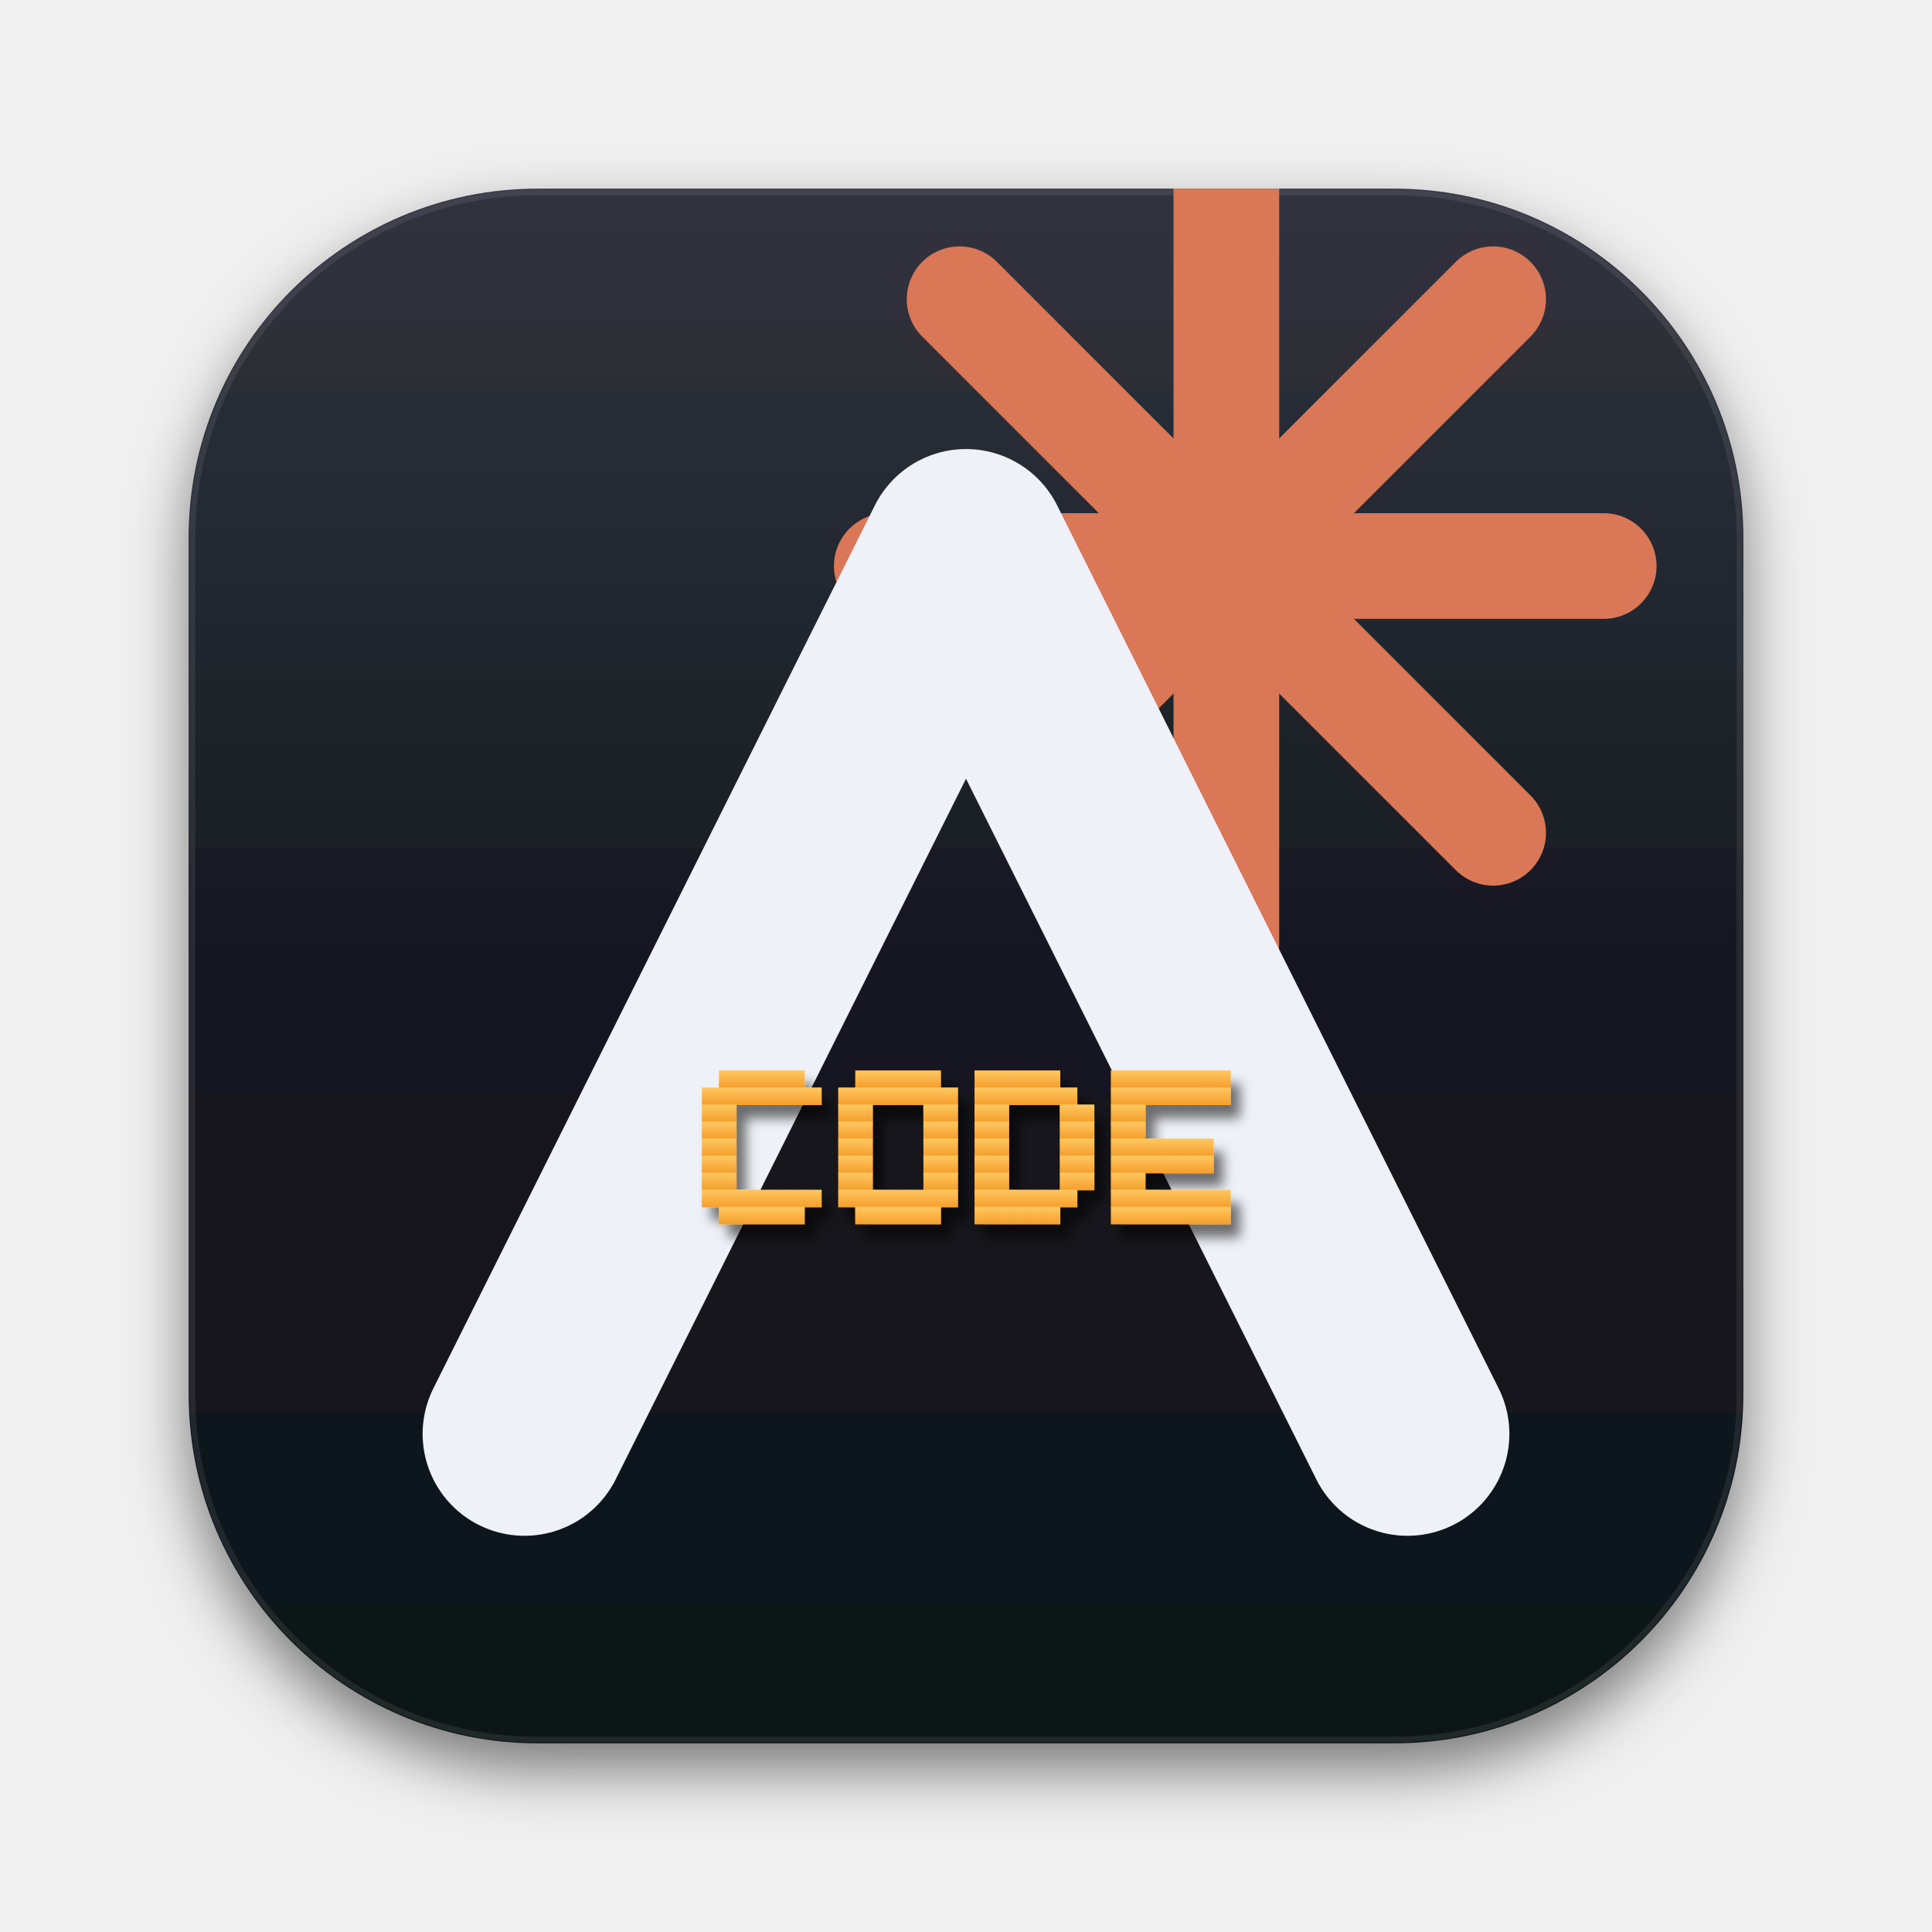
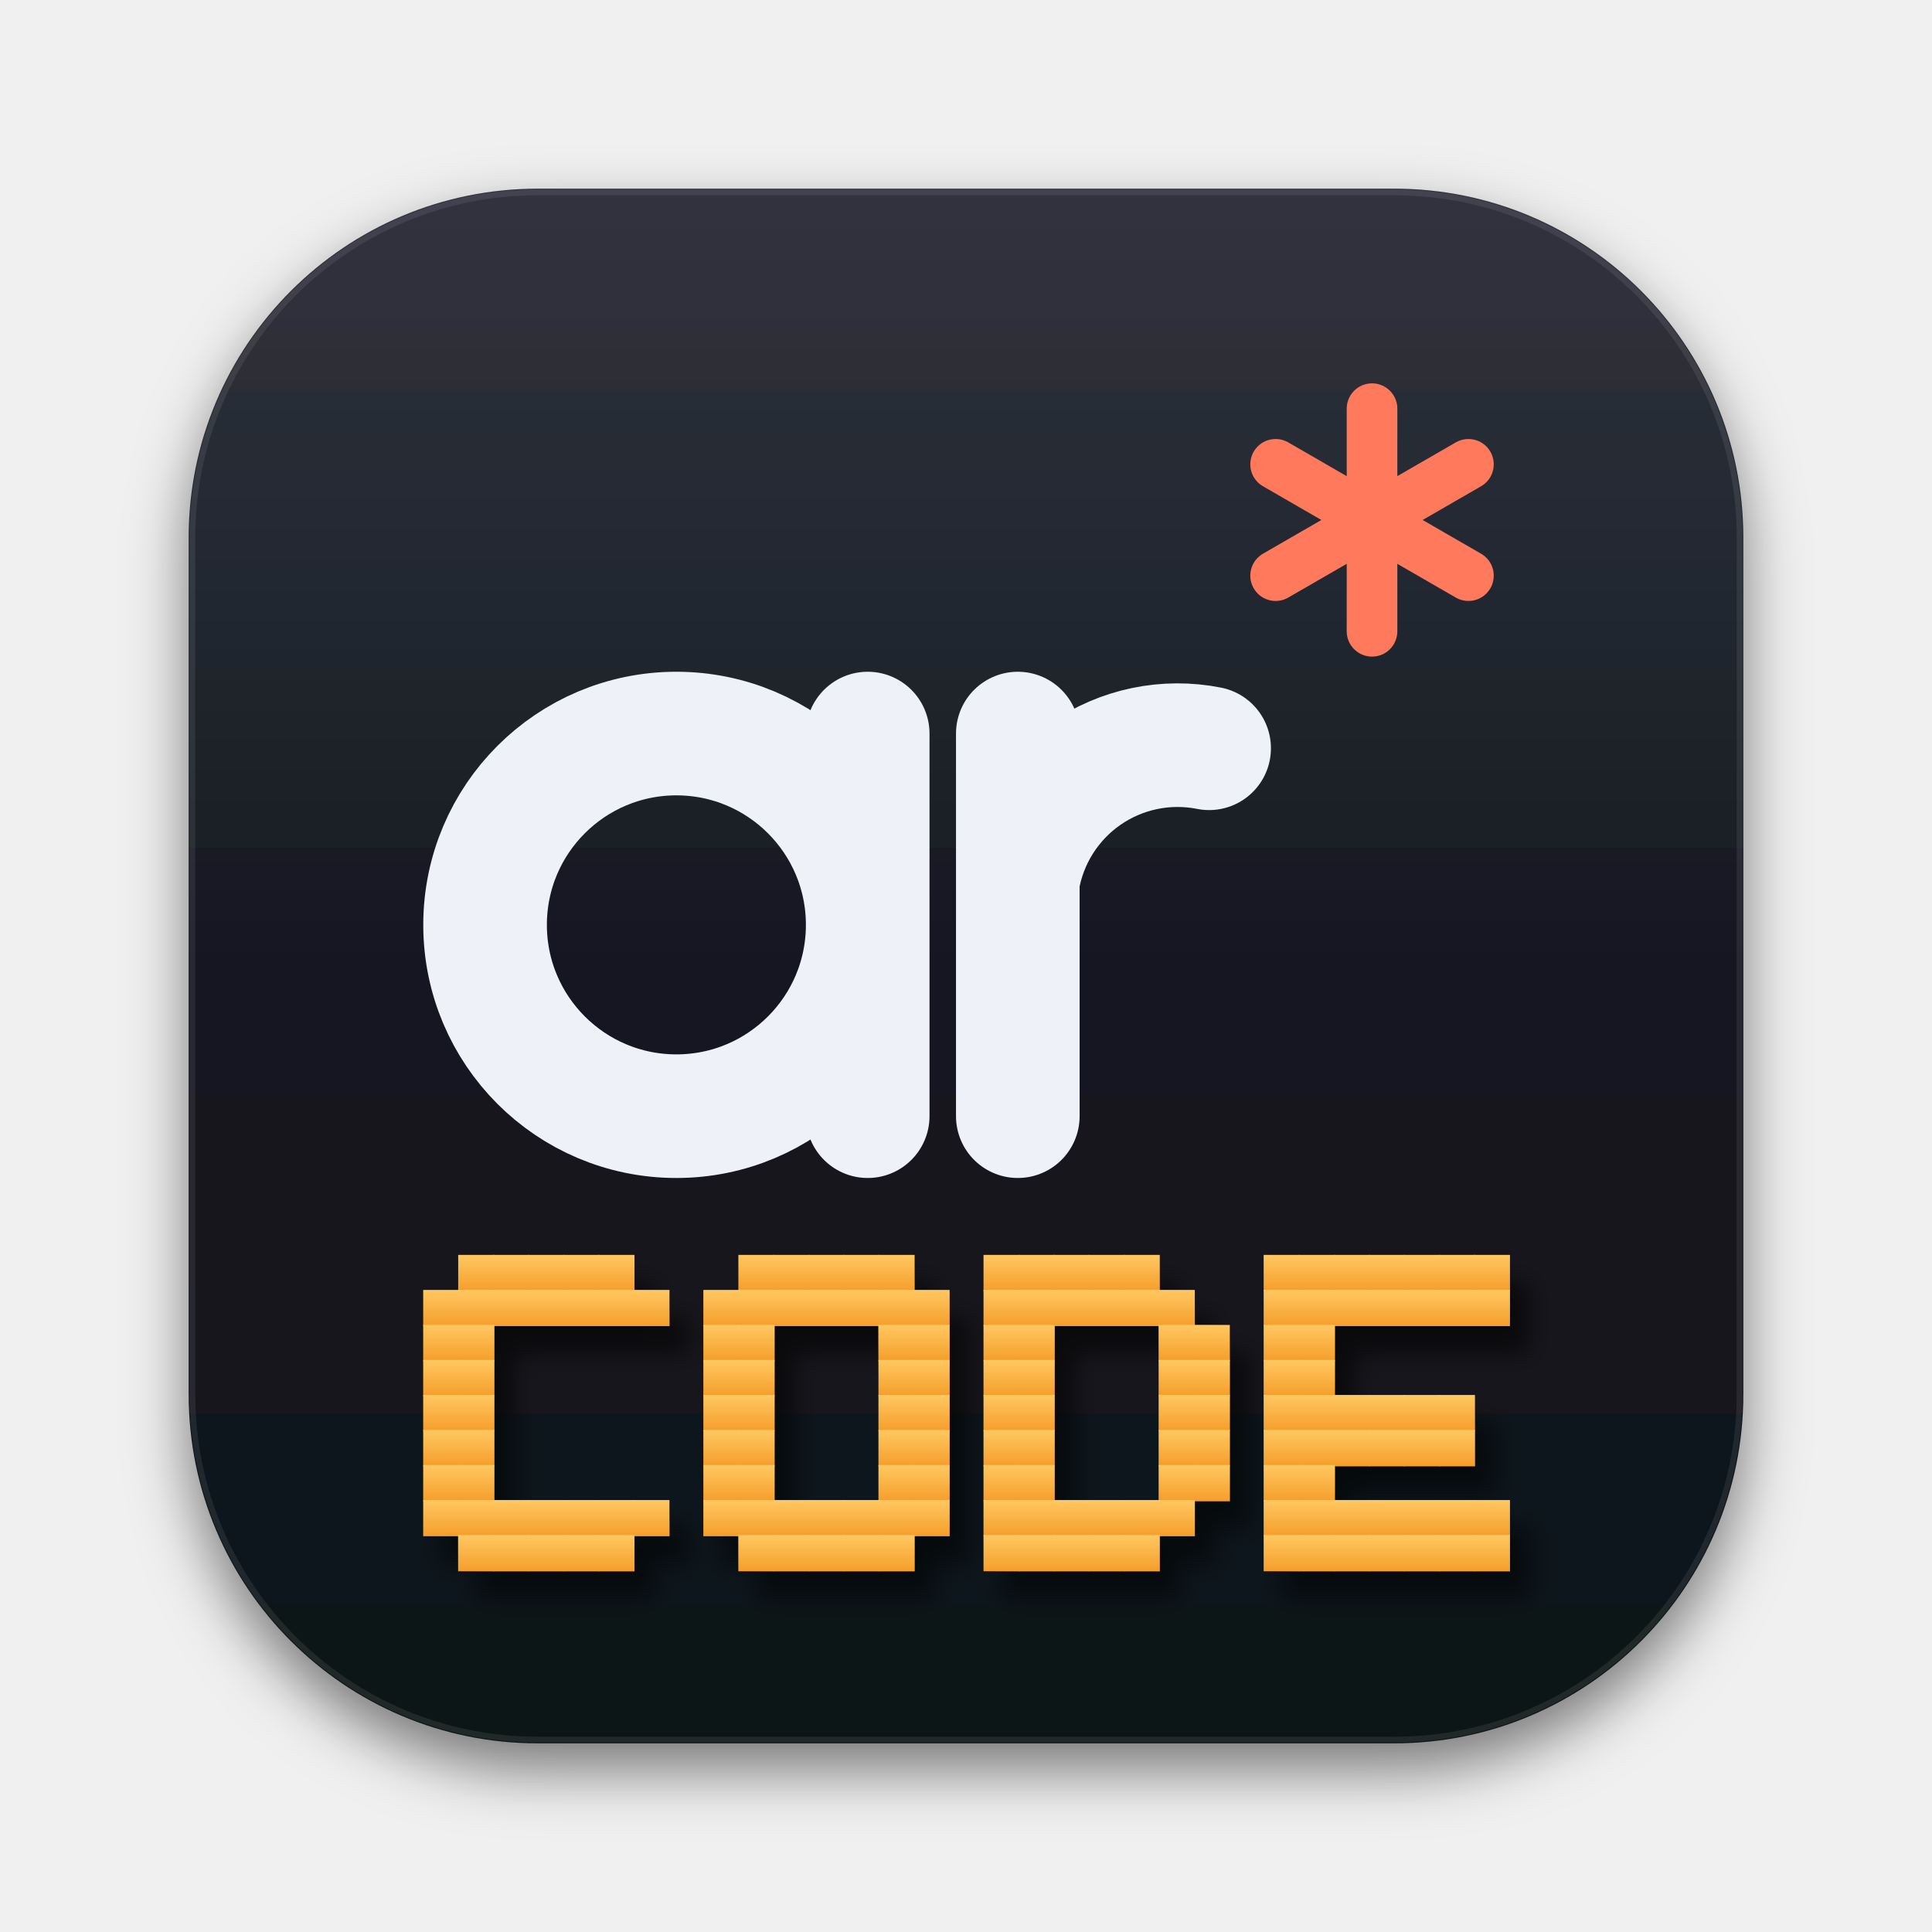
<svg xmlns="http://www.w3.org/2000/svg" viewBox="0 0 1024 1024" width="1024" height="1024">
  <defs>
    <linearGradient id="bg" x1="0" y1="0" x2="0" y2="1">
      <stop offset="0" stop-color="#1b1f2a" />
      <stop offset="1" stop-color="#0f1218" />
    </linearGradient>
    <linearGradient id="gloss" x1="0" y1="0" x2="0" y2="1">
      <stop offset="0" stop-color="#fff" stop-opacity=".10" />
      <stop offset=".5" stop-color="#fff" stop-opacity="0" />
    </linearGradient>
    <linearGradient id="amber" x1="0" y1="0" x2="0" y2="1">
      <stop offset="0" stop-color="#ffc861" />
      <stop offset="1" stop-color="#f59e2b" />
    </linearGradient>
-     <linearGradient id="mint" x1="0" y1="0" x2="0" y2="1">
-       <stop offset="0" stop-color="#7ff0c4" />
-       <stop offset="1" stop-color="#2fc79a" />
+     <linearGradient id="arc" x1="0" y1="0" x2="1" y2="0">
+       <stop offset="0" stop-color="#ffc861" />
+       <stop offset="1" stop-color="#ff7a45" />
    </linearGradient>
    <filter id="sh" x="-20%" y="-20%" width="140%" height="140%">
      <feDropShadow dx="0" dy="14" stdDeviation="16" flood-color="#000" flood-opacity=".5" />
    </filter>
    <filter id="shadow" x="-20%" y="-40%" width="140%" height="200%">
      <feDropShadow dx="5" dy="7" stdDeviation="3" flood-color="#000" flood-opacity="0.55" />
    </filter>
    <clipPath id="tile">
      <rect x="100" y="100" width="824" height="824" rx="185" />
    </clipPath>
  </defs>
  <rect x="100" y="100" width="824" height="824" rx="185" fill="url(#bg)" filter="url(#sh)" />
  <rect x="100" y="100" width="824" height="824" rx="185" fill="url(#gloss)" />
  <rect x="102" y="102" width="820" height="820" rx="183" fill="none" stroke="#fff" stroke-opacity=".08" stroke-width="3" />
  <g clip-path="url(#tile)">
-     <g transform="translate(650 300)" stroke="#d97757" stroke-width="56" stroke-linecap="round">
-       <line x1="0" y1="0" x2="200.0" y2="0.0" />
-       <line x1="0" y1="0" x2="0.0" y2="-200.0" />
-       <line x1="0" y1="0" x2="0.0" y2="200.0" />
-       <line x1="0" y1="0" x2="-141.4" y2="-141.4" />
-       <line x1="0" y1="0" x2="141.4" y2="-141.4" />
-       <line x1="0" y1="0" x2="141.4" y2="141.4" />
-       <line x1="0" y1="0" x2="-180.0" y2="0.0" />
-       <line x1="0" y1="0" x2="-99.7" y2="99.7" />
+     <g transform="translate(93.3 61.2) scale(0.78)" fill="none" stroke="#eef1f7" stroke-width="84" stroke-linecap="round" stroke-linejoin="round">
+       <path d="M340 420 A 130 130 0 1 0 340 680 A 130 130 0 1 0 340 420 M470 420 L470 680" />
+       <path d="M572 680 L572 420 M572 520 A 110 110 0 0 1 702 430" />
+     </g>
+     <g transform="translate(727.2 275.6)" stroke="#ff7a5c" stroke-width="26.832" stroke-linecap="round">
+       <line x1="0" y1="0" x2="0.0" y2="59.0" />
+       <line x1="0" y1="0" x2="-51.1" y2="29.5" />
+       <line x1="0" y1="0" x2="-51.1" y2="-29.5" />
+       <line x1="0" y1="0" x2="-0.0" y2="-59.0" />
+       <line x1="0" y1="0" x2="51.1" y2="-29.5" />
+       <line x1="0" y1="0" x2="51.1" y2="29.5" />
+     </g>
+     <g transform="translate(224.3 664.4) scale(2.055) translate(-372 -567)" filter="url(#shadow)">
+       <rect x="381.03" y="567.35" width="9.33" height="9.33" fill="url(#amber)" />
+       <rect x="390.06" y="567.35" width="9.33" height="9.33" fill="url(#amber)" />
+       <rect x="399.10" y="567.35" width="9.33" height="9.33" fill="url(#amber)" />
+       <rect x="408.13" y="567.35" width="9.33" height="9.33" fill="url(#amber)" />
+       <rect x="417.16" y="567.35" width="9.33" height="9.33" fill="url(#amber)" />
+       <rect x="372.00" y="576.39" width="9.33" height="9.33" fill="url(#amber)" />
+       <rect x="381.03" y="576.39" width="9.33" height="9.33" fill="url(#amber)" />
+       <rect x="390.06" y="576.39" width="9.33" height="9.33" fill="url(#amber)" />
+       <rect x="399.10" y="576.39" width="9.33" height="9.33" fill="url(#amber)" />
+       <rect x="408.13" y="576.39" width="9.33" height="9.33" fill="url(#amber)" />
+       <rect x="417.16" y="576.39" width="9.33" height="9.33" fill="url(#amber)" />
+       <rect x="426.19" y="576.39" width="9.33" height="9.33" fill="url(#amber)" />
+       <rect x="372.00" y="585.42" width="9.33" height="9.33" fill="url(#amber)" />
+       <rect x="381.03" y="585.42" width="9.33" height="9.33" fill="url(#amber)" />
+       <rect x="372.00" y="594.45" width="9.33" height="9.33" fill="url(#amber)" />
+       <rect x="381.03" y="594.45" width="9.33" height="9.33" fill="url(#amber)" />
+       <rect x="372.00" y="603.48" width="9.33" height="9.33" fill="url(#amber)" />
+       <rect x="381.03" y="603.48" width="9.33" height="9.33" fill="url(#amber)" />
+       <rect x="372.00" y="612.52" width="9.33" height="9.33" fill="url(#amber)" />
+       <rect x="381.03" y="612.52" width="9.33" height="9.33" fill="url(#amber)" />
+       <rect x="372.00" y="621.55" width="9.33" height="9.33" fill="url(#amber)" />
+       <rect x="381.03" y="621.55" width="9.33" height="9.33" fill="url(#amber)" />
+       <rect x="372.00" y="630.58" width="9.33" height="9.33" fill="url(#amber)" />
+       <rect x="381.03" y="630.58" width="9.33" height="9.33" fill="url(#amber)" />
+       <rect x="390.06" y="630.58" width="9.33" height="9.33" fill="url(#amber)" />
+       <rect x="399.10" y="630.58" width="9.33" height="9.33" fill="url(#amber)" />
+       <rect x="408.13" y="630.58" width="9.33" height="9.33" fill="url(#amber)" />
+       <rect x="417.16" y="630.58" width="9.33" height="9.33" fill="url(#amber)" />
+       <rect x="426.19" y="630.58" width="9.33" height="9.33" fill="url(#amber)" />
+       <rect x="381.03" y="639.61" width="9.33" height="9.33" fill="url(#amber)" />
+       <rect x="390.06" y="639.61" width="9.33" height="9.33" fill="url(#amber)" />
+       <rect x="399.10" y="639.61" width="9.33" height="9.33" fill="url(#amber)" />
+       <rect x="408.13" y="639.61" width="9.33" height="9.33" fill="url(#amber)" />
+       <rect x="417.16" y="639.61" width="9.33" height="9.33" fill="url(#amber)" />
+       <rect x="453.29" y="567.35" width="9.33" height="9.33" fill="url(#amber)" />
+       <rect x="462.32" y="567.35" width="9.33" height="9.33" fill="url(#amber)" />
+       <rect x="471.35" y="567.35" width="9.33" height="9.33" fill="url(#amber)" />
+       <rect x="480.39" y="567.35" width="9.33" height="9.33" fill="url(#amber)" />
+       <rect x="489.42" y="567.35" width="9.33" height="9.33" fill="url(#amber)" />
+       <rect x="444.26" y="576.39" width="9.33" height="9.33" fill="url(#amber)" />
+       <rect x="453.29" y="576.39" width="9.33" height="9.33" fill="url(#amber)" />
+       <rect x="462.32" y="576.39" width="9.33" height="9.33" fill="url(#amber)" />
+       <rect x="471.35" y="576.39" width="9.33" height="9.33" fill="url(#amber)" />
+       <rect x="480.39" y="576.39" width="9.33" height="9.33" fill="url(#amber)" />
+       <rect x="489.42" y="576.39" width="9.33" height="9.33" fill="url(#amber)" />
+       <rect x="498.45" y="576.39" width="9.33" height="9.33" fill="url(#amber)" />
+       <rect x="444.26" y="585.42" width="9.33" height="9.33" fill="url(#amber)" />
+       <rect x="453.29" y="585.42" width="9.33" height="9.33" fill="url(#amber)" />
+       <rect x="489.42" y="585.42" width="9.33" height="9.33" fill="url(#amber)" />
+       <rect x="498.45" y="585.42" width="9.33" height="9.33" fill="url(#amber)" />
+       <rect x="444.26" y="594.45" width="9.33" height="9.33" fill="url(#amber)" />
+       <rect x="453.29" y="594.45" width="9.33" height="9.33" fill="url(#amber)" />
+       <rect x="489.42" y="594.45" width="9.33" height="9.33" fill="url(#amber)" />
+       <rect x="498.45" y="594.45" width="9.33" height="9.33" fill="url(#amber)" />
+       <rect x="444.26" y="603.48" width="9.33" height="9.33" fill="url(#amber)" />
+       <rect x="453.29" y="603.48" width="9.33" height="9.33" fill="url(#amber)" />
+       <rect x="489.42" y="603.48" width="9.33" height="9.33" fill="url(#amber)" />
+       <rect x="498.45" y="603.48" width="9.33" height="9.33" fill="url(#amber)" />
+       <rect x="444.26" y="612.52" width="9.33" height="9.33" fill="url(#amber)" />
+       <rect x="453.29" y="612.52" width="9.33" height="9.33" fill="url(#amber)" />
+       <rect x="489.42" y="612.52" width="9.33" height="9.33" fill="url(#amber)" />
+       <rect x="498.45" y="612.52" width="9.33" height="9.33" fill="url(#amber)" />
+       <rect x="444.26" y="621.55" width="9.33" height="9.33" fill="url(#amber)" />
+       <rect x="453.29" y="621.55" width="9.33" height="9.33" fill="url(#amber)" />
+       <rect x="489.42" y="621.55" width="9.33" height="9.33" fill="url(#amber)" />
+       <rect x="498.45" y="621.55" width="9.33" height="9.33" fill="url(#amber)" />
+       <rect x="444.26" y="630.58" width="9.33" height="9.33" fill="url(#amber)" />
+       <rect x="453.29" y="630.58" width="9.33" height="9.33" fill="url(#amber)" />
+       <rect x="462.32" y="630.58" width="9.33" height="9.33" fill="url(#amber)" />
+       <rect x="471.35" y="630.58" width="9.33" height="9.33" fill="url(#amber)" />
+       <rect x="480.39" y="630.58" width="9.33" height="9.33" fill="url(#amber)" />
+       <rect x="489.42" y="630.58" width="9.33" height="9.33" fill="url(#amber)" />
+       <rect x="498.45" y="630.58" width="9.33" height="9.33" fill="url(#amber)" />
+       <rect x="453.29" y="639.61" width="9.33" height="9.33" fill="url(#amber)" />
+       <rect x="462.32" y="639.61" width="9.33" height="9.33" fill="url(#amber)" />
+       <rect x="471.35" y="639.61" width="9.33" height="9.33" fill="url(#amber)" />
+       <rect x="480.39" y="639.61" width="9.33" height="9.33" fill="url(#amber)" />
+       <rect x="489.42" y="639.61" width="9.33" height="9.33" fill="url(#amber)" />
+       <rect x="516.52" y="567.35" width="9.33" height="9.33" fill="url(#amber)" />
+       <rect x="525.55" y="567.35" width="9.33" height="9.33" fill="url(#amber)" />
+       <rect x="534.58" y="567.35" width="9.33" height="9.33" fill="url(#amber)" />
+       <rect x="543.61" y="567.35" width="9.33" height="9.33" fill="url(#amber)" />
+       <rect x="552.65" y="567.35" width="9.33" height="9.33" fill="url(#amber)" />
+       <rect x="516.52" y="576.39" width="9.33" height="9.33" fill="url(#amber)" />
+       <rect x="525.55" y="576.39" width="9.33" height="9.33" fill="url(#amber)" />
+       <rect x="534.58" y="576.39" width="9.33" height="9.33" fill="url(#amber)" />
+       <rect x="543.61" y="576.39" width="9.33" height="9.33" fill="url(#amber)" />
+       <rect x="552.65" y="576.39" width="9.33" height="9.33" fill="url(#amber)" />
+       <rect x="561.68" y="576.39" width="9.33" height="9.33" fill="url(#amber)" />
+       <rect x="516.52" y="585.42" width="9.33" height="9.33" fill="url(#amber)" />
+       <rect x="525.55" y="585.42" width="9.33" height="9.33" fill="url(#amber)" />
+       <rect x="561.68" y="585.42" width="9.33" height="9.33" fill="url(#amber)" />
+       <rect x="570.71" y="585.42" width="9.33" height="9.33" fill="url(#amber)" />
+       <rect x="516.52" y="594.45" width="9.33" height="9.33" fill="url(#amber)" />
+       <rect x="525.55" y="594.45" width="9.33" height="9.33" fill="url(#amber)" />
+       <rect x="561.68" y="594.45" width="9.33" height="9.33" fill="url(#amber)" />
+       <rect x="570.71" y="594.45" width="9.33" height="9.33" fill="url(#amber)" />
+       <rect x="516.52" y="603.48" width="9.33" height="9.33" fill="url(#amber)" />
+       <rect x="525.55" y="603.48" width="9.33" height="9.33" fill="url(#amber)" />
+       <rect x="561.68" y="603.48" width="9.33" height="9.33" fill="url(#amber)" />
+       <rect x="570.71" y="603.48" width="9.33" height="9.33" fill="url(#amber)" />
+       <rect x="516.52" y="612.52" width="9.33" height="9.33" fill="url(#amber)" />
+       <rect x="525.55" y="612.52" width="9.33" height="9.33" fill="url(#amber)" />
+       <rect x="561.68" y="612.52" width="9.33" height="9.33" fill="url(#amber)" />
+       <rect x="570.71" y="612.52" width="9.33" height="9.33" fill="url(#amber)" />
+       <rect x="516.52" y="621.55" width="9.33" height="9.33" fill="url(#amber)" />
+       <rect x="525.55" y="621.55" width="9.33" height="9.33" fill="url(#amber)" />
+       <rect x="561.68" y="621.55" width="9.33" height="9.33" fill="url(#amber)" />
+       <rect x="570.71" y="621.55" width="9.33" height="9.33" fill="url(#amber)" />
+       <rect x="516.52" y="630.58" width="9.33" height="9.33" fill="url(#amber)" />
+       <rect x="525.55" y="630.58" width="9.33" height="9.33" fill="url(#amber)" />
+       <rect x="534.58" y="630.58" width="9.33" height="9.33" fill="url(#amber)" />
+       <rect x="543.61" y="630.58" width="9.33" height="9.33" fill="url(#amber)" />
+       <rect x="552.65" y="630.58" width="9.33" height="9.33" fill="url(#amber)" />
+       <rect x="561.68" y="630.58" width="9.33" height="9.33" fill="url(#amber)" />
+       <rect x="516.52" y="639.61" width="9.33" height="9.33" fill="url(#amber)" />
+       <rect x="525.55" y="639.61" width="9.33" height="9.33" fill="url(#amber)" />
+       <rect x="534.58" y="639.61" width="9.33" height="9.33" fill="url(#amber)" />
+       <rect x="543.61" y="639.61" width="9.33" height="9.33" fill="url(#amber)" />
+       <rect x="552.65" y="639.61" width="9.33" height="9.33" fill="url(#amber)" />
+       <rect x="588.77" y="567.35" width="9.33" height="9.33" fill="url(#amber)" />
+       <rect x="597.81" y="567.35" width="9.33" height="9.33" fill="url(#amber)" />
+       <rect x="606.84" y="567.35" width="9.33" height="9.33" fill="url(#amber)" />
+       <rect x="615.87" y="567.35" width="9.33" height="9.33" fill="url(#amber)" />
+       <rect x="624.90" y="567.35" width="9.33" height="9.33" fill="url(#amber)" />
+       <rect x="633.94" y="567.35" width="9.33" height="9.33" fill="url(#amber)" />
+       <rect x="642.97" y="567.35" width="9.33" height="9.33" fill="url(#amber)" />
+       <rect x="588.77" y="576.39" width="9.33" height="9.33" fill="url(#amber)" />
+       <rect x="597.81" y="576.39" width="9.33" height="9.33" fill="url(#amber)" />
+       <rect x="606.84" y="576.39" width="9.33" height="9.33" fill="url(#amber)" />
+       <rect x="615.87" y="576.39" width="9.33" height="9.33" fill="url(#amber)" />
+       <rect x="624.90" y="576.39" width="9.33" height="9.33" fill="url(#amber)" />
+       <rect x="633.94" y="576.39" width="9.33" height="9.33" fill="url(#amber)" />
+       <rect x="642.97" y="576.39" width="9.33" height="9.33" fill="url(#amber)" />
+       <rect x="588.77" y="585.42" width="9.33" height="9.33" fill="url(#amber)" />
+       <rect x="597.81" y="585.42" width="9.33" height="9.33" fill="url(#amber)" />
+       <rect x="588.77" y="594.45" width="9.33" height="9.33" fill="url(#amber)" />
+       <rect x="597.81" y="594.45" width="9.33" height="9.33" fill="url(#amber)" />
+       <rect x="588.77" y="603.48" width="9.33" height="9.33" fill="url(#amber)" />
+       <rect x="597.81" y="603.48" width="9.33" height="9.33" fill="url(#amber)" />
+       <rect x="606.84" y="603.48" width="9.33" height="9.33" fill="url(#amber)" />
+       <rect x="615.87" y="603.48" width="9.33" height="9.33" fill="url(#amber)" />
+       <rect x="624.90" y="603.48" width="9.33" height="9.33" fill="url(#amber)" />
+       <rect x="633.94" y="603.48" width="9.33" height="9.33" fill="url(#amber)" />
+       <rect x="588.77" y="612.52" width="9.33" height="9.33" fill="url(#amber)" />
+       <rect x="597.81" y="612.52" width="9.33" height="9.33" fill="url(#amber)" />
+       <rect x="606.84" y="612.52" width="9.33" height="9.33" fill="url(#amber)" />
+       <rect x="615.87" y="612.52" width="9.33" height="9.33" fill="url(#amber)" />
+       <rect x="624.90" y="612.52" width="9.33" height="9.33" fill="url(#amber)" />
+       <rect x="633.94" y="612.52" width="9.33" height="9.33" fill="url(#amber)" />
+       <rect x="588.77" y="621.55" width="9.33" height="9.33" fill="url(#amber)" />
+       <rect x="597.81" y="621.55" width="9.33" height="9.33" fill="url(#amber)" />
+       <rect x="588.77" y="630.58" width="9.33" height="9.33" fill="url(#amber)" />
+       <rect x="597.81" y="630.58" width="9.33" height="9.33" fill="url(#amber)" />
+       <rect x="606.84" y="630.58" width="9.33" height="9.33" fill="url(#amber)" />
+       <rect x="615.87" y="630.58" width="9.33" height="9.33" fill="url(#amber)" />
+       <rect x="624.90" y="630.58" width="9.33" height="9.33" fill="url(#amber)" />
+       <rect x="633.94" y="630.58" width="9.33" height="9.33" fill="url(#amber)" />
+       <rect x="642.97" y="630.58" width="9.33" height="9.33" fill="url(#amber)" />
+       <rect x="588.77" y="639.61" width="9.33" height="9.33" fill="url(#amber)" />
+       <rect x="597.81" y="639.61" width="9.33" height="9.33" fill="url(#amber)" />
+       <rect x="606.84" y="639.61" width="9.33" height="9.33" fill="url(#amber)" />
+       <rect x="615.87" y="639.61" width="9.33" height="9.33" fill="url(#amber)" />
+       <rect x="624.90" y="639.61" width="9.33" height="9.33" fill="url(#amber)" />
+       <rect x="633.94" y="639.61" width="9.33" height="9.33" fill="url(#amber)" />
+       <rect x="642.97" y="639.61" width="9.33" height="9.33" fill="url(#amber)" />
    </g>
  </g>
-   <path d="M278 760 L512 292 L746 760" fill="none" stroke="#eef1f7" stroke-width="108" stroke-linecap="round" stroke-linejoin="round" />
-   <g filter="url(#shadow)">
-     <rect x="381.03" y="567.35" width="9.33" height="9.33" fill="url(#amber)" />
-     <rect x="390.06" y="567.35" width="9.33" height="9.33" fill="url(#amber)" />
-     <rect x="399.10" y="567.35" width="9.33" height="9.33" fill="url(#amber)" />
-     <rect x="408.13" y="567.35" width="9.33" height="9.33" fill="url(#amber)" />
-     <rect x="417.16" y="567.35" width="9.33" height="9.33" fill="url(#amber)" />
-     <rect x="372.00" y="576.39" width="9.33" height="9.33" fill="url(#amber)" />
-     <rect x="381.03" y="576.39" width="9.33" height="9.33" fill="url(#amber)" />
-     <rect x="390.06" y="576.39" width="9.33" height="9.33" fill="url(#amber)" />
-     <rect x="399.10" y="576.39" width="9.33" height="9.33" fill="url(#amber)" />
-     <rect x="408.13" y="576.39" width="9.33" height="9.33" fill="url(#amber)" />
-     <rect x="417.16" y="576.39" width="9.33" height="9.33" fill="url(#amber)" />
-     <rect x="426.19" y="576.39" width="9.33" height="9.33" fill="url(#amber)" />
-     <rect x="372.00" y="585.42" width="9.33" height="9.33" fill="url(#amber)" />
-     <rect x="381.03" y="585.42" width="9.33" height="9.33" fill="url(#amber)" />
-     <rect x="372.00" y="594.45" width="9.33" height="9.33" fill="url(#amber)" />
-     <rect x="381.03" y="594.45" width="9.33" height="9.33" fill="url(#amber)" />
-     <rect x="372.00" y="603.48" width="9.33" height="9.33" fill="url(#amber)" />
-     <rect x="381.03" y="603.48" width="9.33" height="9.33" fill="url(#amber)" />
-     <rect x="372.00" y="612.52" width="9.33" height="9.33" fill="url(#amber)" />
-     <rect x="381.03" y="612.52" width="9.33" height="9.33" fill="url(#amber)" />
-     <rect x="372.00" y="621.55" width="9.33" height="9.33" fill="url(#amber)" />
-     <rect x="381.03" y="621.55" width="9.33" height="9.33" fill="url(#amber)" />
-     <rect x="372.00" y="630.58" width="9.33" height="9.33" fill="url(#amber)" />
-     <rect x="381.03" y="630.58" width="9.33" height="9.33" fill="url(#amber)" />
-     <rect x="390.06" y="630.58" width="9.33" height="9.33" fill="url(#amber)" />
-     <rect x="399.10" y="630.58" width="9.33" height="9.33" fill="url(#amber)" />
-     <rect x="408.13" y="630.58" width="9.33" height="9.33" fill="url(#amber)" />
-     <rect x="417.16" y="630.58" width="9.33" height="9.33" fill="url(#amber)" />
-     <rect x="426.19" y="630.58" width="9.33" height="9.33" fill="url(#amber)" />
-     <rect x="381.03" y="639.61" width="9.33" height="9.33" fill="url(#amber)" />
-     <rect x="390.06" y="639.61" width="9.33" height="9.33" fill="url(#amber)" />
-     <rect x="399.10" y="639.61" width="9.33" height="9.33" fill="url(#amber)" />
-     <rect x="408.13" y="639.61" width="9.33" height="9.33" fill="url(#amber)" />
-     <rect x="417.16" y="639.61" width="9.33" height="9.33" fill="url(#amber)" />
-     <rect x="453.29" y="567.35" width="9.33" height="9.33" fill="url(#amber)" />
-     <rect x="462.32" y="567.35" width="9.33" height="9.33" fill="url(#amber)" />
-     <rect x="471.35" y="567.35" width="9.33" height="9.33" fill="url(#amber)" />
-     <rect x="480.39" y="567.35" width="9.33" height="9.33" fill="url(#amber)" />
-     <rect x="489.42" y="567.35" width="9.33" height="9.33" fill="url(#amber)" />
-     <rect x="444.26" y="576.39" width="9.33" height="9.33" fill="url(#amber)" />
-     <rect x="453.29" y="576.39" width="9.33" height="9.33" fill="url(#amber)" />
-     <rect x="462.32" y="576.39" width="9.33" height="9.33" fill="url(#amber)" />
-     <rect x="471.35" y="576.39" width="9.33" height="9.33" fill="url(#amber)" />
-     <rect x="480.39" y="576.39" width="9.33" height="9.33" fill="url(#amber)" />
-     <rect x="489.42" y="576.39" width="9.33" height="9.33" fill="url(#amber)" />
-     <rect x="498.45" y="576.39" width="9.33" height="9.33" fill="url(#amber)" />
-     <rect x="444.26" y="585.42" width="9.33" height="9.33" fill="url(#amber)" />
-     <rect x="453.29" y="585.42" width="9.33" height="9.33" fill="url(#amber)" />
-     <rect x="489.42" y="585.42" width="9.33" height="9.33" fill="url(#amber)" />
-     <rect x="498.45" y="585.42" width="9.33" height="9.33" fill="url(#amber)" />
-     <rect x="444.26" y="594.45" width="9.33" height="9.33" fill="url(#amber)" />
-     <rect x="453.29" y="594.45" width="9.33" height="9.33" fill="url(#amber)" />
-     <rect x="489.42" y="594.45" width="9.33" height="9.33" fill="url(#amber)" />
-     <rect x="498.45" y="594.45" width="9.33" height="9.33" fill="url(#amber)" />
-     <rect x="444.26" y="603.48" width="9.33" height="9.33" fill="url(#amber)" />
-     <rect x="453.29" y="603.48" width="9.33" height="9.33" fill="url(#amber)" />
-     <rect x="489.42" y="603.48" width="9.33" height="9.33" fill="url(#amber)" />
-     <rect x="498.45" y="603.48" width="9.33" height="9.33" fill="url(#amber)" />
-     <rect x="444.26" y="612.52" width="9.33" height="9.33" fill="url(#amber)" />
-     <rect x="453.29" y="612.52" width="9.33" height="9.33" fill="url(#amber)" />
-     <rect x="489.42" y="612.52" width="9.33" height="9.33" fill="url(#amber)" />
-     <rect x="498.45" y="612.52" width="9.33" height="9.33" fill="url(#amber)" />
-     <rect x="444.26" y="621.55" width="9.33" height="9.33" fill="url(#amber)" />
-     <rect x="453.29" y="621.55" width="9.33" height="9.33" fill="url(#amber)" />
-     <rect x="489.42" y="621.55" width="9.33" height="9.33" fill="url(#amber)" />
-     <rect x="498.45" y="621.55" width="9.33" height="9.33" fill="url(#amber)" />
-     <rect x="444.26" y="630.58" width="9.33" height="9.33" fill="url(#amber)" />
-     <rect x="453.29" y="630.58" width="9.33" height="9.33" fill="url(#amber)" />
-     <rect x="462.32" y="630.58" width="9.33" height="9.33" fill="url(#amber)" />
-     <rect x="471.35" y="630.58" width="9.33" height="9.33" fill="url(#amber)" />
-     <rect x="480.39" y="630.58" width="9.33" height="9.33" fill="url(#amber)" />
-     <rect x="489.42" y="630.58" width="9.33" height="9.33" fill="url(#amber)" />
-     <rect x="498.45" y="630.58" width="9.33" height="9.33" fill="url(#amber)" />
-     <rect x="453.29" y="639.61" width="9.33" height="9.33" fill="url(#amber)" />
-     <rect x="462.32" y="639.61" width="9.33" height="9.33" fill="url(#amber)" />
-     <rect x="471.35" y="639.61" width="9.33" height="9.33" fill="url(#amber)" />
-     <rect x="480.39" y="639.61" width="9.33" height="9.33" fill="url(#amber)" />
-     <rect x="489.42" y="639.61" width="9.33" height="9.33" fill="url(#amber)" />
-     <rect x="516.52" y="567.35" width="9.33" height="9.33" fill="url(#amber)" />
-     <rect x="525.55" y="567.35" width="9.33" height="9.33" fill="url(#amber)" />
-     <rect x="534.58" y="567.35" width="9.33" height="9.33" fill="url(#amber)" />
-     <rect x="543.61" y="567.35" width="9.33" height="9.33" fill="url(#amber)" />
-     <rect x="552.65" y="567.35" width="9.33" height="9.33" fill="url(#amber)" />
-     <rect x="516.52" y="576.39" width="9.33" height="9.33" fill="url(#amber)" />
-     <rect x="525.55" y="576.39" width="9.33" height="9.33" fill="url(#amber)" />
-     <rect x="534.58" y="576.39" width="9.33" height="9.33" fill="url(#amber)" />
-     <rect x="543.61" y="576.39" width="9.33" height="9.33" fill="url(#amber)" />
-     <rect x="552.65" y="576.39" width="9.33" height="9.33" fill="url(#amber)" />
-     <rect x="561.68" y="576.39" width="9.33" height="9.33" fill="url(#amber)" />
-     <rect x="516.52" y="585.42" width="9.33" height="9.33" fill="url(#amber)" />
-     <rect x="525.55" y="585.42" width="9.33" height="9.33" fill="url(#amber)" />
-     <rect x="561.68" y="585.42" width="9.33" height="9.33" fill="url(#amber)" />
-     <rect x="570.71" y="585.42" width="9.33" height="9.33" fill="url(#amber)" />
-     <rect x="516.52" y="594.45" width="9.33" height="9.33" fill="url(#amber)" />
-     <rect x="525.55" y="594.45" width="9.33" height="9.33" fill="url(#amber)" />
-     <rect x="561.68" y="594.45" width="9.33" height="9.33" fill="url(#amber)" />
-     <rect x="570.71" y="594.45" width="9.33" height="9.33" fill="url(#amber)" />
-     <rect x="516.52" y="603.48" width="9.33" height="9.33" fill="url(#amber)" />
-     <rect x="525.55" y="603.48" width="9.33" height="9.33" fill="url(#amber)" />
-     <rect x="561.68" y="603.48" width="9.33" height="9.33" fill="url(#amber)" />
-     <rect x="570.71" y="603.48" width="9.33" height="9.33" fill="url(#amber)" />
-     <rect x="516.52" y="612.52" width="9.33" height="9.33" fill="url(#amber)" />
-     <rect x="525.55" y="612.52" width="9.33" height="9.33" fill="url(#amber)" />
-     <rect x="561.68" y="612.52" width="9.33" height="9.33" fill="url(#amber)" />
-     <rect x="570.71" y="612.52" width="9.33" height="9.33" fill="url(#amber)" />
-     <rect x="516.52" y="621.55" width="9.33" height="9.33" fill="url(#amber)" />
-     <rect x="525.55" y="621.55" width="9.33" height="9.33" fill="url(#amber)" />
-     <rect x="561.68" y="621.55" width="9.33" height="9.33" fill="url(#amber)" />
-     <rect x="570.71" y="621.55" width="9.33" height="9.33" fill="url(#amber)" />
-     <rect x="516.52" y="630.58" width="9.33" height="9.33" fill="url(#amber)" />
-     <rect x="525.55" y="630.58" width="9.33" height="9.33" fill="url(#amber)" />
-     <rect x="534.58" y="630.58" width="9.33" height="9.33" fill="url(#amber)" />
-     <rect x="543.61" y="630.58" width="9.33" height="9.33" fill="url(#amber)" />
-     <rect x="552.65" y="630.58" width="9.33" height="9.33" fill="url(#amber)" />
-     <rect x="561.68" y="630.58" width="9.33" height="9.33" fill="url(#amber)" />
-     <rect x="516.52" y="639.61" width="9.33" height="9.33" fill="url(#amber)" />
-     <rect x="525.55" y="639.61" width="9.33" height="9.33" fill="url(#amber)" />
-     <rect x="534.58" y="639.61" width="9.33" height="9.33" fill="url(#amber)" />
-     <rect x="543.61" y="639.61" width="9.33" height="9.33" fill="url(#amber)" />
-     <rect x="552.65" y="639.61" width="9.33" height="9.33" fill="url(#amber)" />
-     <rect x="588.77" y="567.35" width="9.33" height="9.33" fill="url(#amber)" />
-     <rect x="597.81" y="567.35" width="9.33" height="9.33" fill="url(#amber)" />
-     <rect x="606.84" y="567.35" width="9.33" height="9.33" fill="url(#amber)" />
-     <rect x="615.87" y="567.35" width="9.33" height="9.33" fill="url(#amber)" />
-     <rect x="624.90" y="567.35" width="9.33" height="9.33" fill="url(#amber)" />
-     <rect x="633.94" y="567.35" width="9.33" height="9.33" fill="url(#amber)" />
-     <rect x="642.97" y="567.35" width="9.33" height="9.33" fill="url(#amber)" />
-     <rect x="588.77" y="576.39" width="9.33" height="9.33" fill="url(#amber)" />
-     <rect x="597.81" y="576.39" width="9.33" height="9.33" fill="url(#amber)" />
-     <rect x="606.84" y="576.39" width="9.33" height="9.33" fill="url(#amber)" />
-     <rect x="615.87" y="576.39" width="9.33" height="9.33" fill="url(#amber)" />
-     <rect x="624.90" y="576.39" width="9.33" height="9.33" fill="url(#amber)" />
-     <rect x="633.94" y="576.39" width="9.33" height="9.33" fill="url(#amber)" />
-     <rect x="642.97" y="576.39" width="9.33" height="9.33" fill="url(#amber)" />
-     <rect x="588.77" y="585.42" width="9.33" height="9.33" fill="url(#amber)" />
-     <rect x="597.81" y="585.42" width="9.33" height="9.33" fill="url(#amber)" />
-     <rect x="588.77" y="594.45" width="9.33" height="9.33" fill="url(#amber)" />
-     <rect x="597.81" y="594.45" width="9.33" height="9.33" fill="url(#amber)" />
-     <rect x="588.77" y="603.48" width="9.33" height="9.33" fill="url(#amber)" />
-     <rect x="597.81" y="603.48" width="9.33" height="9.33" fill="url(#amber)" />
-     <rect x="606.84" y="603.48" width="9.33" height="9.33" fill="url(#amber)" />
-     <rect x="615.87" y="603.48" width="9.33" height="9.33" fill="url(#amber)" />
-     <rect x="624.90" y="603.48" width="9.33" height="9.33" fill="url(#amber)" />
-     <rect x="633.94" y="603.48" width="9.33" height="9.33" fill="url(#amber)" />
-     <rect x="588.77" y="612.52" width="9.33" height="9.33" fill="url(#amber)" />
-     <rect x="597.81" y="612.52" width="9.33" height="9.33" fill="url(#amber)" />
-     <rect x="606.84" y="612.52" width="9.33" height="9.33" fill="url(#amber)" />
-     <rect x="615.87" y="612.52" width="9.33" height="9.33" fill="url(#amber)" />
-     <rect x="624.90" y="612.52" width="9.33" height="9.33" fill="url(#amber)" />
-     <rect x="633.94" y="612.52" width="9.33" height="9.33" fill="url(#amber)" />
-     <rect x="588.77" y="621.55" width="9.33" height="9.33" fill="url(#amber)" />
-     <rect x="597.81" y="621.55" width="9.33" height="9.33" fill="url(#amber)" />
-     <rect x="588.77" y="630.58" width="9.33" height="9.33" fill="url(#amber)" />
-     <rect x="597.81" y="630.58" width="9.33" height="9.33" fill="url(#amber)" />
-     <rect x="606.84" y="630.58" width="9.33" height="9.33" fill="url(#amber)" />
-     <rect x="615.87" y="630.58" width="9.33" height="9.33" fill="url(#amber)" />
-     <rect x="624.90" y="630.58" width="9.33" height="9.33" fill="url(#amber)" />
-     <rect x="633.94" y="630.58" width="9.33" height="9.33" fill="url(#amber)" />
-     <rect x="642.97" y="630.58" width="9.33" height="9.33" fill="url(#amber)" />
-     <rect x="588.77" y="639.61" width="9.33" height="9.33" fill="url(#amber)" />
-     <rect x="597.81" y="639.61" width="9.33" height="9.33" fill="url(#amber)" />
-     <rect x="606.84" y="639.61" width="9.33" height="9.33" fill="url(#amber)" />
-     <rect x="615.87" y="639.61" width="9.33" height="9.33" fill="url(#amber)" />
-     <rect x="624.90" y="639.61" width="9.33" height="9.33" fill="url(#amber)" />
-     <rect x="633.94" y="639.61" width="9.33" height="9.33" fill="url(#amber)" />
-     <rect x="642.97" y="639.61" width="9.33" height="9.33" fill="url(#amber)" />
-   </g>
</svg>
